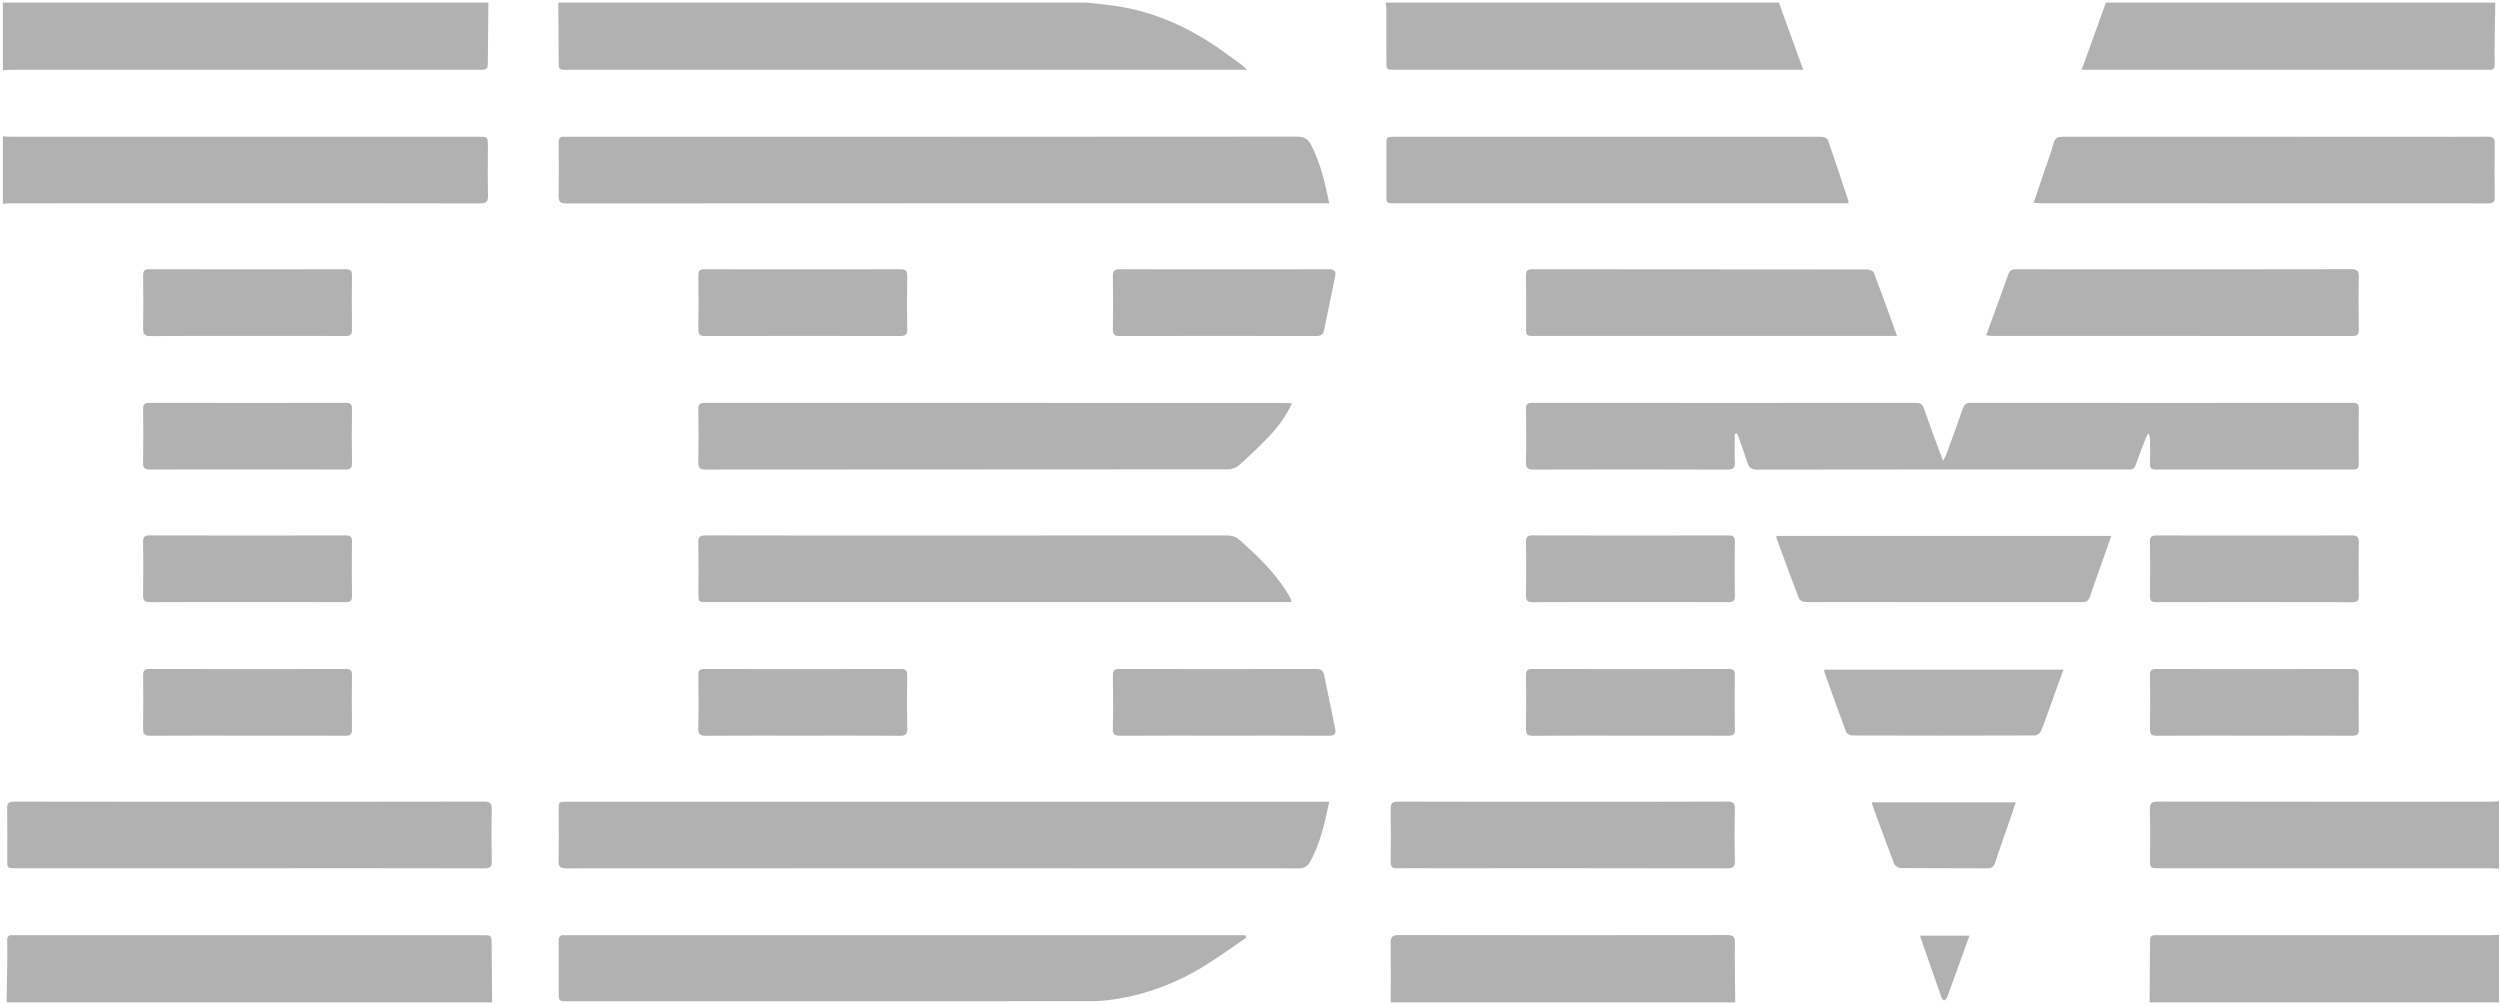
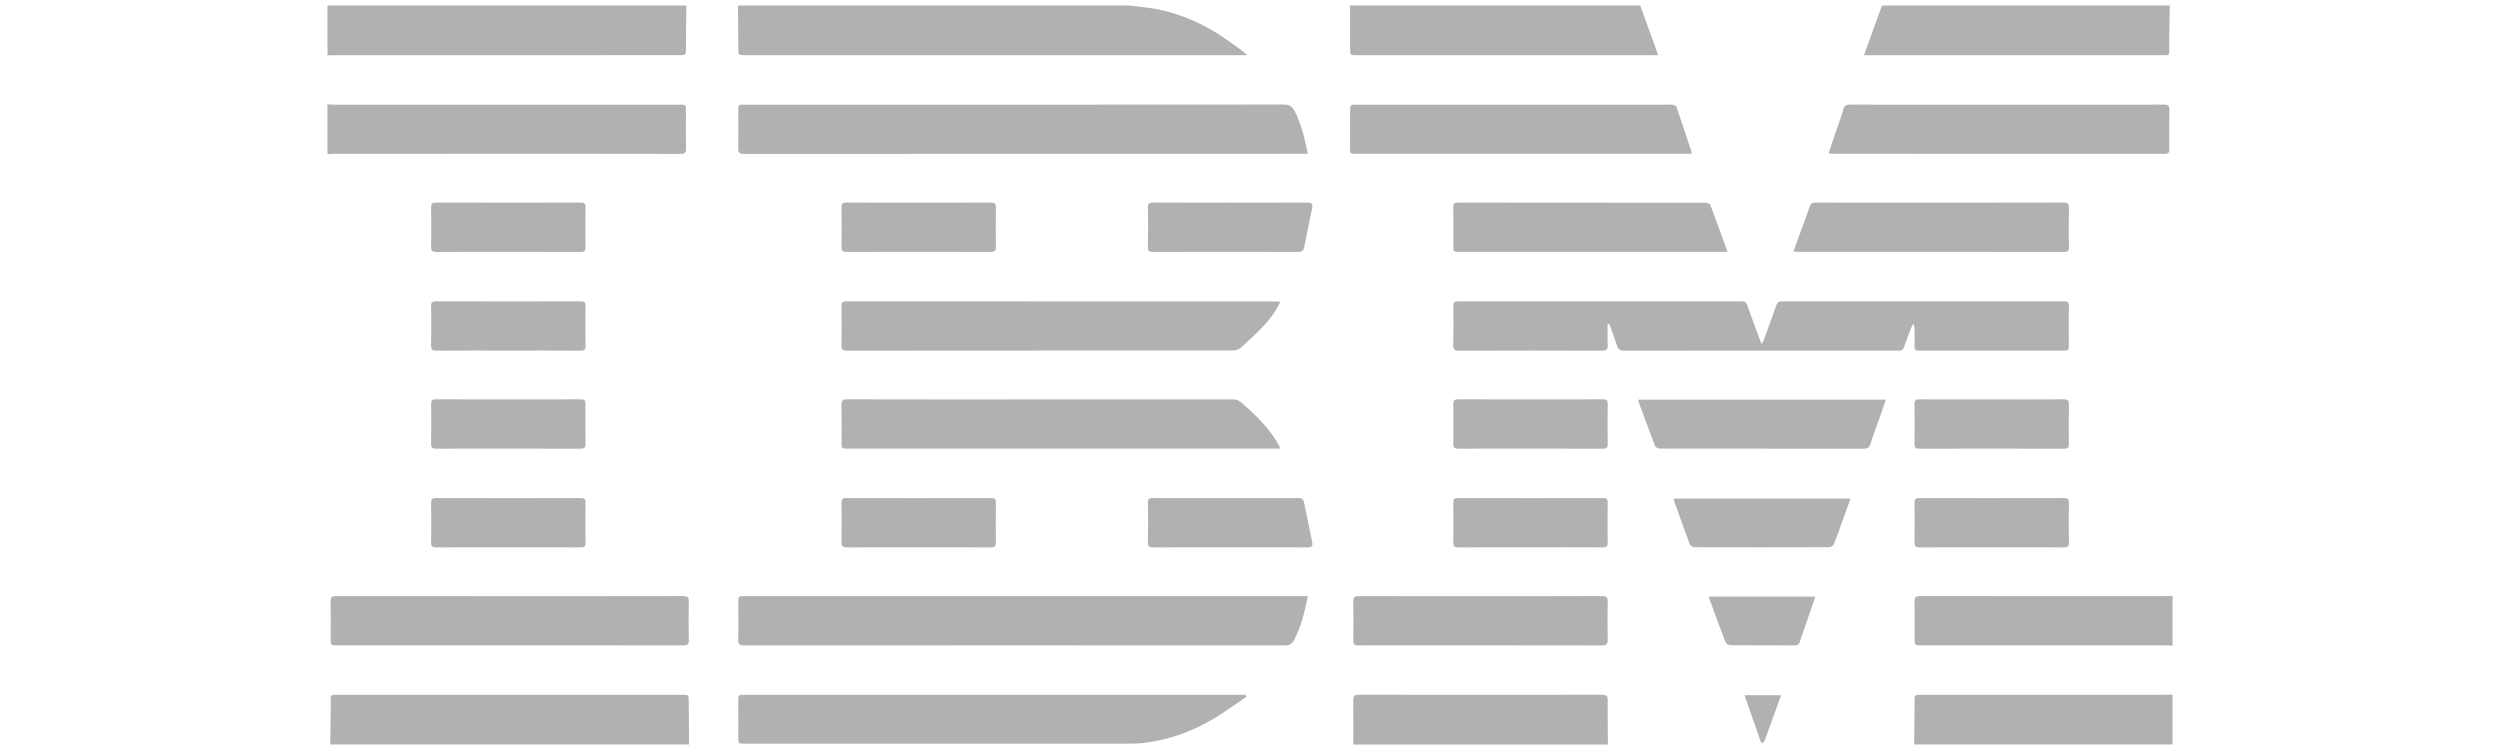
- <svg xmlns="http://www.w3.org/2000/svg" width="112px" height="45px" viewBox="0 0 112 45" version="1.1">
-   <defs />
-   <g id="Page-1" stroke="none" stroke-width="1" fill="none" fill-rule="evenodd">
-     <g id="Home---Desktop-Copy-2" transform="translate(-556, -1907)" fill="#B1B1B1">
-       <g id="Group-+-Currently-in-use-at" transform="translate(131, 1814)">
+ <svg xmlns="http://www.w3.org/2000/svg" width="300" height="90" viewBox="0 0 300 90" version="1.1" id="svg4697">
+   <defs id="defs4649" />
+   <g id="Page-1" stroke="none" stroke-width="1" fill="none" fill-rule="evenodd" transform="matrix(1.979887,0,0,1.979887,39.04111,0.4286792)">
+     <g id="Home---Desktop-Copy-2" transform="translate(-556,-1907)" fill="#b1b1b1">
+       <g id="Group-+-Currently-in-use-at" transform="translate(131,1814)">
        <g id="Group">
-           <g transform="translate(25, 0)" id="Row-3-+-Row-1-+-Row-2">
-             <g transform="translate(0, 81)">
-               <g id="Row-1" transform="translate(15, 0)">
-                 <g id="Imported-Layers" transform="translate(385, 12)">
-                   <path d="M48.718,0.117 C49.068,0.157 49.417,0.197 49.766,0.239 C51.308,0.427 52.719,0.985 54.033,1.791 C54.563,2.117 55.059,2.5 55.567,2.861 C55.654,2.922 55.729,3.002 55.87,3.127 L55.491,3.127 L25.442,3.127 C25.031,3.127 25.033,3.127 25.03,2.718 C25.025,1.851 25.017,0.984 25.011,0.117 L48.718,0.117" id="Fill-1" />
-                   <path d="M21.88,0.117 C21.872,0.974 21.863,1.831 21.857,2.688 C21.854,3.127 21.856,3.127 21.42,3.127 C14.472,3.127 7.524,3.127 0.576,3.128 C0.427,3.128 0.278,3.136 0.129,3.14 L0.129,0.117 L21.88,0.117" id="Fill-2" />
-                   <path d="M0.129,6.107 C0.268,6.114 0.407,6.126 0.547,6.126 C7.515,6.127 14.483,6.127 21.452,6.127 C21.856,6.127 21.856,6.127 21.857,6.54 C21.857,7.277 21.844,8.015 21.863,8.751 C21.87,9.033 21.794,9.114 21.507,9.113 C17.845,9.104 14.184,9.107 10.523,9.107 C7.178,9.107 3.834,9.107 0.489,9.108 C0.369,9.108 0.249,9.123 0.129,9.131 L0.129,6.107" id="Fill-3" />
-                   <path d="M0.297,44.907 C0.306,44.331 0.317,43.754 0.324,43.177 C0.328,42.832 0.33,42.486 0.323,42.141 C0.319,41.962 0.387,41.879 0.569,41.896 C0.624,41.901 0.681,41.897 0.736,41.897 C7.696,41.897 14.655,41.897 21.615,41.897 C22.025,41.897 22.022,41.897 22.025,42.307 C22.031,43.174 22.04,44.041 22.047,44.907 L0.297,44.907" id="Fill-4" />
-                   <path d="M79.695,0.117 C80.052,1.103 80.409,2.089 80.784,3.127 L80.439,3.127 C74.457,3.127 68.476,3.127 62.494,3.127 C62.11,3.127 62.11,3.127 62.11,2.743 C62.109,1.969 62.111,1.195 62.108,0.42 C62.108,0.319 62.091,0.218 62.082,0.117 L79.695,0.117" id="Fill-5" />
-                   <path d="M111.789,0.117 C111.78,0.694 111.769,1.271 111.762,1.847 C111.758,2.193 111.756,2.538 111.763,2.883 C111.767,3.062 111.699,3.145 111.517,3.128 C111.462,3.123 111.406,3.127 111.35,3.127 L93.629,3.127 L93.259,3.127 C93.63,2.098 93.987,1.107 94.344,0.117 L111.789,0.117" id="Fill-6" />
-                   <path d="M111.957,38.917 C111.818,38.91 111.679,38.898 111.54,38.898 C106.602,38.897 101.664,38.897 96.727,38.897 C96.322,38.897 96.322,38.897 96.322,38.483 C96.322,37.746 96.335,37.009 96.316,36.273 C96.308,35.992 96.384,35.91 96.672,35.91 C101.637,35.919 106.603,35.917 111.569,35.916 C111.698,35.916 111.828,35.901 111.957,35.893 L111.957,38.917" id="Fill-7" />
-                   <path d="M96.301,44.907 C96.308,44.032 96.316,43.156 96.322,42.28 C96.324,41.898 96.323,41.897 96.703,41.897 C101.648,41.897 106.593,41.897 111.539,41.896 C111.678,41.896 111.818,41.888 111.957,41.884 L111.957,44.907 L96.301,44.907" id="Fill-8" />
-                   <path d="M62.305,44.907 C62.306,44.022 62.314,43.136 62.302,42.25 C62.298,41.993 62.361,41.891 62.642,41.891 C67.559,41.899 72.475,41.899 77.392,41.892 C77.648,41.892 77.726,41.965 77.724,42.224 C77.715,43.118 77.731,44.013 77.738,44.907 L62.305,44.907" id="Fill-9" />
-                   <path d="M77.718,19.433 C77.718,19.848 77.701,20.263 77.724,20.677 C77.74,20.96 77.654,21.04 77.367,21.039 C74.487,21.028 71.608,21.028 68.728,21.038 C68.454,21.039 68.354,20.981 68.362,20.686 C68.382,19.902 68.376,19.118 68.364,18.334 C68.361,18.11 68.434,18.047 68.652,18.047 C74.383,18.052 80.114,18.052 85.845,18.048 C86.035,18.047 86.126,18.111 86.188,18.291 C86.411,18.933 86.65,19.57 86.883,20.208 C86.927,20.329 86.976,20.448 87.051,20.641 C87.122,20.501 87.172,20.423 87.203,20.337 C87.452,19.655 87.702,18.974 87.941,18.288 C88.003,18.11 88.096,18.047 88.286,18.047 C93.989,18.052 99.692,18.052 105.396,18.048 C105.595,18.048 105.677,18.099 105.675,18.315 C105.664,19.136 105.666,19.957 105.674,20.779 C105.676,20.976 105.607,21.035 105.414,21.035 C102.469,21.031 99.524,21.031 96.58,21.035 C96.388,21.035 96.313,20.978 96.319,20.78 C96.331,20.416 96.323,20.052 96.321,19.688 C96.321,19.601 96.31,19.514 96.236,19.412 C96.195,19.497 96.148,19.58 96.115,19.668 C95.967,20.051 95.817,20.432 95.683,20.82 C95.628,20.978 95.545,21.053 95.378,21.033 C95.332,21.027 95.285,21.032 95.239,21.032 C89.74,21.032 84.242,21.03 78.744,21.039 C78.469,21.04 78.35,20.951 78.273,20.699 C78.14,20.267 77.976,19.844 77.825,19.417 C77.79,19.423 77.754,19.428 77.718,19.433" id="Fill-10" />
-                   <path d="M59.55,35.917 C59.348,36.876 59.151,37.772 58.703,38.592 C58.585,38.808 58.436,38.904 58.171,38.903 C47.242,38.896 36.313,38.896 25.384,38.903 C25.102,38.903 25.016,38.83 25.024,38.544 C25.044,37.789 25.03,37.033 25.031,36.277 C25.031,35.917 25.031,35.917 25.404,35.917 L46.815,35.917 L59.169,35.917 L59.55,35.917" id="Fill-11" />
-                   <path d="M59.55,9.107 L59.199,9.107 C47.926,9.107 36.653,9.106 25.38,9.113 C25.091,9.113 25.018,9.03 25.024,8.75 C25.042,7.967 25.036,7.183 25.027,6.399 C25.024,6.193 25.089,6.101 25.298,6.127 C25.353,6.134 25.41,6.128 25.466,6.128 C36.338,6.128 47.211,6.13 58.084,6.12 C58.411,6.12 58.6,6.22 58.744,6.503 C59.155,7.307 59.356,8.172 59.55,9.107" id="Fill-12" />
-                   <path d="M55.834,42.008 C55.173,42.454 54.53,42.931 53.847,43.341 C52.525,44.135 51.092,44.641 49.555,44.818 C49.177,44.861 48.792,44.855 48.41,44.855 C40.753,44.857 33.095,44.857 25.438,44.857 C25.031,44.857 25.031,44.856 25.031,44.436 C25.03,43.68 25.036,42.924 25.027,42.169 C25.024,41.962 25.092,41.874 25.3,41.896 C25.373,41.904 25.449,41.897 25.523,41.897 L55.426,41.897 L55.783,41.897 C55.8,41.934 55.817,41.971 55.834,42.008" id="Fill-13" />
-                   <path d="M57.878,18.071 C57.604,18.679 57.229,19.156 56.813,19.594 C56.396,20.032 55.951,20.446 55.499,20.847 C55.38,20.952 55.187,21.025 55.028,21.025 C47.221,21.033 39.413,21.031 31.605,21.037 C31.365,21.037 31.279,20.977 31.284,20.725 C31.299,19.932 31.297,19.139 31.285,18.346 C31.281,18.109 31.364,18.047 31.591,18.047 C40.256,18.052 48.921,18.051 57.585,18.052 C57.666,18.052 57.747,18.062 57.878,18.071" id="Fill-14" />
-                   <path d="M57.861,26.973 L57.52,26.973 C48.902,26.973 40.283,26.973 31.665,26.973 C31.29,26.973 31.29,26.972 31.29,26.585 C31.289,25.829 31.299,25.073 31.284,24.318 C31.279,24.061 31.355,23.986 31.615,23.986 C34.913,23.995 38.211,23.992 41.51,23.992 C46,23.992 50.491,23.993 54.982,23.988 C55.202,23.988 55.371,24.047 55.535,24.192 C56.306,24.872 57.045,25.581 57.608,26.451 C57.684,26.568 57.749,26.692 57.816,26.815 C57.832,26.846 57.836,26.883 57.861,26.973" id="Fill-15" />
-                   <path d="M11.202,35.917 C14.695,35.917 18.188,35.919 21.681,35.911 C21.943,35.911 22.038,35.972 22.031,36.25 C22.013,37.024 22.014,37.799 22.031,38.572 C22.036,38.834 21.955,38.903 21.699,38.902 C18.346,38.894 14.993,38.897 11.64,38.897 L0.714,38.897 C0.326,38.897 0.325,38.897 0.325,38.521 C0.325,37.756 0.334,36.991 0.32,36.227 C0.315,35.978 0.397,35.911 0.64,35.912 C4.161,35.919 7.682,35.917 11.202,35.917" id="Fill-16" />
-                   <path d="M82.803,9.107 L82.516,9.107 C75.838,9.107 69.159,9.107 62.481,9.107 C62.111,9.107 62.11,9.107 62.11,8.741 C62.109,8.004 62.11,7.268 62.11,6.531 C62.11,6.129 62.11,6.128 62.5,6.128 L81.055,6.128 C81.26,6.128 81.466,6.115 81.669,6.136 C81.751,6.145 81.873,6.214 81.897,6.283 C82.21,7.188 82.508,8.099 82.81,9.008 C82.815,9.024 82.808,9.044 82.803,9.107" id="Fill-17" />
-                   <path d="M91.109,9.085 C91.286,8.56 91.448,8.078 91.611,7.595 C91.745,7.198 91.898,6.806 92.006,6.402 C92.074,6.151 92.219,6.125 92.436,6.125 C97.328,6.129 102.22,6.128 107.113,6.128 C108.557,6.128 110.001,6.133 111.446,6.123 C111.689,6.122 111.771,6.189 111.766,6.439 C111.753,7.232 111.756,8.025 111.765,8.818 C111.767,9.03 111.71,9.112 111.481,9.111 C104.781,9.106 98.081,9.107 91.381,9.106 C91.308,9.106 91.236,9.095 91.109,9.085" id="Fill-18" />
-                   <path d="M88.981,15.025 C89.161,14.531 89.325,14.079 89.489,13.626 C89.648,13.189 89.815,12.754 89.962,12.312 C90.026,12.12 90.131,12.061 90.33,12.062 C91.84,12.07 93.349,12.066 94.859,12.066 C98.344,12.066 101.829,12.07 105.314,12.06 C105.592,12.06 105.685,12.125 105.677,12.416 C105.657,13.199 105.663,13.983 105.675,14.767 C105.679,14.992 105.602,15.054 105.386,15.053 C100.009,15.049 94.633,15.05 89.256,15.049 C89.183,15.049 89.111,15.037 88.981,15.025" id="Fill-19" />
-                   <path d="M84.988,15.05 C84.831,15.05 84.731,15.05 84.63,15.05 C79.338,15.05 74.046,15.05 68.754,15.05 C68.369,15.05 68.369,15.049 68.369,14.672 C68.369,13.897 68.376,13.123 68.364,12.349 C68.361,12.125 68.433,12.062 68.653,12.062 C73.656,12.068 78.659,12.066 83.663,12.072 C83.761,12.073 83.92,12.139 83.948,12.214 C84.298,13.134 84.63,14.062 84.988,15.05" id="Fill-20" />
-                   <path d="M70.044,35.917 C72.485,35.917 74.926,35.922 77.368,35.91 C77.656,35.909 77.731,35.992 77.724,36.273 C77.706,37.028 77.706,37.785 77.724,38.54 C77.731,38.82 77.657,38.904 77.368,38.903 C72.914,38.894 68.46,38.897 64.006,38.897 C63.53,38.897 63.055,38.889 62.58,38.9 C62.372,38.906 62.302,38.828 62.304,38.624 C62.311,37.831 62.314,37.038 62.302,36.245 C62.298,35.991 62.374,35.91 62.636,35.911 C65.105,35.921 67.574,35.917 70.044,35.917" id="Fill-21" />
-                   <path d="M79.581,24.009 L94.586,24.009 C94.42,24.481 94.263,24.926 94.107,25.371 C93.949,25.818 93.779,26.262 93.638,26.715 C93.567,26.944 93.431,26.977 93.222,26.977 C89.412,26.972 85.602,26.973 81.792,26.973 C81.475,26.973 81.158,26.984 80.842,26.965 C80.754,26.96 80.621,26.885 80.592,26.81 C80.248,25.916 79.919,25.015 79.588,24.116 C79.579,24.092 79.584,24.063 79.581,24.009" id="Fill-22" />
-                   <path d="M54.831,32.957 C53.285,32.957 51.739,32.953 50.193,32.962 C49.946,32.964 49.848,32.912 49.854,32.64 C49.873,31.848 49.868,31.054 49.857,30.262 C49.853,30.044 49.917,29.97 50.141,29.97 C53.083,29.976 56.026,29.976 58.969,29.97 C59.175,29.97 59.281,30.039 59.321,30.236 C59.485,31.045 59.654,31.853 59.817,32.663 C59.865,32.898 59.754,32.963 59.524,32.962 C57.96,32.953 56.395,32.957 54.831,32.957" id="Fill-23" />
-                   <path d="M54.836,12.066 C56.401,12.066 57.965,12.071 59.53,12.062 C59.767,12.06 59.863,12.138 59.817,12.366 C59.653,13.176 59.483,13.984 59.319,14.793 C59.279,14.994 59.165,15.054 58.964,15.054 C56.03,15.048 53.097,15.048 50.163,15.054 C49.939,15.054 49.852,14.997 49.856,14.756 C49.869,13.964 49.87,13.171 49.856,12.379 C49.851,12.134 49.923,12.06 50.17,12.061 C51.725,12.072 53.281,12.066 54.836,12.066" id="Fill-24" />
-                   <path d="M92.442,30.001 C92.242,30.552 92.057,31.065 91.871,31.578 C91.728,31.972 91.597,32.37 91.434,32.756 C91.396,32.846 91.254,32.949 91.159,32.949 C88.43,32.959 85.7,32.959 82.971,32.95 C82.879,32.95 82.734,32.864 82.703,32.784 C82.369,31.895 82.052,31.001 81.732,30.107 C81.723,30.082 81.728,30.053 81.726,30.001 L92.442,30.001" id="Fill-25" />
-                   <path d="M101,32.957 C99.546,32.957 98.093,32.952 96.639,32.962 C96.402,32.964 96.312,32.908 96.317,32.653 C96.332,31.851 96.328,31.048 96.318,30.246 C96.316,30.039 96.383,29.971 96.591,29.971 C99.525,29.976 102.46,29.977 105.395,29.97 C105.626,29.97 105.677,30.055 105.674,30.267 C105.664,31.069 105.663,31.871 105.675,32.674 C105.678,32.895 105.61,32.963 105.388,32.962 C103.925,32.953 102.463,32.957 101,32.957" id="Fill-26" />
-                   <path d="M73.041,32.957 C71.587,32.957 70.134,32.952 68.68,32.963 C68.436,32.964 68.359,32.895 68.363,32.647 C68.378,31.854 68.374,31.061 68.365,30.268 C68.362,30.058 68.41,29.969 68.643,29.97 C71.578,29.977 74.513,29.976 77.448,29.971 C77.654,29.971 77.724,30.036 77.722,30.244 C77.712,31.056 77.71,31.868 77.723,32.679 C77.726,32.908 77.644,32.963 77.43,32.961 C75.967,32.954 74.504,32.957 73.041,32.957" id="Fill-27" />
-                   <path d="M35.94,32.957 C34.506,32.957 33.071,32.952 31.637,32.963 C31.378,32.965 31.277,32.907 31.283,32.626 C31.301,31.833 31.295,31.04 31.286,30.248 C31.284,30.043 31.348,29.971 31.557,29.971 C34.491,29.976 37.425,29.977 40.359,29.97 C40.586,29.97 40.645,30.054 40.642,30.266 C40.633,31.058 40.631,31.851 40.644,32.644 C40.648,32.888 40.575,32.964 40.327,32.963 C38.865,32.952 37.402,32.957 35.94,32.957" id="Fill-28" />
-                   <path d="M11.089,32.957 C9.635,32.957 8.182,32.952 6.728,32.962 C6.485,32.964 6.406,32.897 6.41,32.648 C6.425,31.855 6.421,31.062 6.412,30.269 C6.41,30.061 6.455,29.969 6.689,29.97 C9.623,29.977 12.558,29.976 15.493,29.971 C15.698,29.971 15.77,30.034 15.768,30.244 C15.758,31.055 15.757,31.867 15.769,32.678 C15.772,32.906 15.693,32.963 15.477,32.961 C14.014,32.954 12.551,32.957 11.089,32.957" id="Fill-29" />
-                   <path d="M100.998,23.992 C102.451,23.992 103.904,23.997 105.357,23.987 C105.6,23.985 105.68,24.051 105.676,24.301 C105.661,25.094 105.665,25.887 105.674,26.68 C105.677,26.889 105.631,26.978 105.397,26.978 C102.463,26.971 99.528,26.971 96.593,26.976 C96.389,26.977 96.316,26.916 96.318,26.705 C96.328,25.894 96.33,25.082 96.317,24.271 C96.314,24.042 96.394,23.987 96.61,23.988 C98.072,23.996 99.535,23.992 100.998,23.992" id="Fill-30" />
-                   <path d="M73.042,26.973 C71.588,26.973 70.135,26.968 68.681,26.978 C68.438,26.98 68.359,26.913 68.363,26.663 C68.378,25.87 68.374,25.077 68.365,24.284 C68.362,24.075 68.408,23.987 68.642,23.987 C71.577,23.995 74.512,23.994 77.447,23.988 C77.652,23.988 77.724,24.049 77.722,24.259 C77.712,25.071 77.71,25.882 77.723,26.694 C77.726,26.923 77.643,26.978 77.43,26.977 C75.967,26.97 74.504,26.973 73.042,26.973" id="Fill-31" />
-                   <path d="M11.06,26.973 C9.616,26.973 8.172,26.968 6.728,26.978 C6.485,26.98 6.406,26.912 6.41,26.663 C6.425,25.87 6.421,25.077 6.412,24.284 C6.409,24.075 6.456,23.987 6.69,23.987 C9.624,23.995 12.559,23.994 15.493,23.988 C15.699,23.988 15.77,24.05 15.768,24.259 C15.758,25.071 15.756,25.883 15.769,26.694 C15.772,26.923 15.689,26.978 15.476,26.977 C14.004,26.97 12.532,26.973 11.06,26.973" id="Fill-32" />
-                   <path d="M11.087,21.032 C9.634,21.032 8.18,21.027 6.727,21.037 C6.482,21.039 6.406,20.969 6.41,20.722 C6.425,19.929 6.422,19.136 6.412,18.343 C6.409,18.132 6.459,18.046 6.69,18.047 C9.625,18.053 12.56,18.053 15.494,18.048 C15.701,18.047 15.77,18.112 15.768,18.32 C15.758,19.132 15.756,19.944 15.769,20.755 C15.772,20.985 15.688,21.037 15.475,21.036 C14.012,21.028 12.55,21.032 11.087,21.032" id="Fill-33" />
-                   <path d="M35.962,12.066 C37.415,12.066 38.868,12.071 40.321,12.062 C40.561,12.06 40.648,12.122 40.644,12.374 C40.63,13.166 40.632,13.959 40.643,14.752 C40.646,14.986 40.567,15.054 40.337,15.054 C37.422,15.048 34.507,15.048 31.591,15.054 C31.365,15.054 31.281,14.991 31.285,14.755 C31.297,13.953 31.296,13.15 31.285,12.348 C31.282,12.127 31.354,12.061 31.575,12.062 C33.037,12.071 34.499,12.066 35.962,12.066" id="Fill-34" />
-                   <path d="M11.116,15.05 C9.663,15.05 8.209,15.044 6.756,15.056 C6.488,15.058 6.404,14.983 6.41,14.71 C6.427,13.927 6.421,13.143 6.412,12.359 C6.41,12.151 6.453,12.061 6.689,12.062 C9.624,12.069 12.559,12.068 15.494,12.063 C15.7,12.062 15.77,12.124 15.768,12.334 C15.758,13.146 15.756,13.957 15.769,14.769 C15.772,14.997 15.691,15.054 15.477,15.053 C14.023,15.046 12.57,15.05 11.116,15.05" id="Fill-35" />
-                   <path d="M90.309,35.943 C90.228,36.182 90.159,36.391 90.087,36.598 C89.85,37.283 89.606,37.966 89.378,38.655 C89.318,38.833 89.231,38.902 89.038,38.901 C87.745,38.893 86.451,38.901 85.158,38.889 C85.058,38.888 84.901,38.801 84.868,38.715 C84.531,37.849 84.215,36.974 83.894,36.101 C83.879,36.06 83.874,36.016 83.858,35.943 L90.309,35.943" id="Fill-36" />
-                   <path d="M86.042,41.918 L88.232,41.918 C88.039,42.455 87.858,42.959 87.675,43.462 C87.527,43.873 87.379,44.284 87.225,44.692 C87.205,44.744 87.152,44.794 87.101,44.819 C87.084,44.828 87.007,44.763 86.991,44.72 C86.666,43.801 86.346,42.881 86.026,41.961 C86.024,41.954 86.032,41.944 86.042,41.918" id="Fill-37" />
+           <g transform="translate(25)" id="Row-3-+-Row-1-+-Row-2">
+             <g transform="translate(0,81)" id="g4690">
+               <g id="Row-1" transform="translate(15)">
+                 <g id="Imported-Layers" transform="translate(385,12)">
+                   <path d="m 48.718,0.117 c 0.349,0.041 0.699,0.08 1.048,0.123 1.541,0.188 2.952,0.745 4.267,1.552 0.531,0.326 1.026,0.709 1.535,1.07 0.087,0.062 0.162,0.141 0.303,0.267 H 55.491 25.442 c -0.411,0 -0.409,-5.607e-4 -0.412,-0.41 -0.005,-0.867 -0.013,-1.734 -0.019,-2.601 h 23.707" id="Fill-1" />
+                   <path d="m 21.88,0.117 c -0.008,0.857 -0.017,1.714 -0.023,2.571 -0.003,0.439 -5.6e-4,0.439 -0.437,0.439 -6.948,0 -13.896,-1.402e-4 -20.844,5.608e-4 -0.149,0 -0.298,0.008 -0.446,0.012 V 0.117 h 21.751" id="Fill-2" />
+                   <path d="m 0.129,6.107 c 0.139,0.007 0.278,0.019 0.417,0.019 6.968,9.813e-4 13.937,8.411e-4 20.905,8.411e-4 0.404,0 0.404,2.804e-4 0.405,0.413 0,0.737 -0.013,1.474 0.006,2.211 0.007,0.281 -0.069,0.363 -0.356,0.362 -3.661,-0.01 -7.322,-0.006 -10.984,-0.006 -3.344,0 -6.689,-2.804e-4 -10.033,9.813e-4 -0.12,0 -0.24,0.015 -0.36,0.023 V 6.107" id="Fill-3" />
+                   <path d="m 0.297,44.907 c 0.009,-0.577 0.021,-1.154 0.027,-1.731 0.004,-0.345 0.006,-0.69 -0.001,-1.035 -0.004,-0.18 0.064,-0.262 0.246,-0.245 0.055,0.005 0.112,4.2e-4 0.168,4.2e-4 6.96,0 13.919,0 20.878,1.4e-4 0.41,0 0.408,4.21e-4 0.41,0.41 0.006,0.867 0.015,1.734 0.022,2.6 H 0.297" id="Fill-4" />
+                   <path d="m 79.695,0.117 c 0.357,0.986 0.714,1.973 1.09,3.011 h -0.345 c -5.982,0 -11.964,0 -17.946,-1.402e-4 -0.383,0 -0.384,-7.009e-4 -0.384,-0.384 -2.8e-4,-0.774 9.8e-4,-1.549 -0.001,-2.323 -2.4e-4,-0.101 -0.017,-0.202 -0.027,-0.304 h 17.613" id="Fill-5" />
+                   <path d="m 111.789,0.117 c -0.009,0.577 -0.021,1.154 -0.027,1.731 -0.004,0.345 -0.006,0.691 10e-4,1.036 0.004,0.179 -0.065,0.262 -0.246,0.245 -0.055,-0.005 -0.112,-4.206e-4 -0.168,-4.206e-4 H 93.629 93.259 c 0.371,-1.03 0.728,-2.02 1.085,-3.011 h 17.445" id="Fill-6" />
+                   <path d="m 111.957,38.917 c -0.139,-0.007 -0.278,-0.019 -0.417,-0.019 -4.938,-9.82e-4 -9.875,-8.41e-4 -14.813,-8.41e-4 -0.405,0 -0.405,-2.81e-4 -0.405,-0.414 -1.4e-4,-0.737 0.013,-1.474 -0.006,-2.211 -0.007,-0.281 0.068,-0.363 0.356,-0.363 4.966,0.009 9.931,0.007 14.897,0.005 0.13,0 0.259,-0.015 0.389,-0.022 v 3.023" id="Fill-7" />
+                   <path d="m 96.301,44.907 c 0.007,-0.876 0.015,-1.752 0.021,-2.628 0.003,-0.382 8.4e-4,-0.383 0.382,-0.383 4.945,-1.4e-4 9.89,0 14.835,-7.01e-4 0.14,0 0.279,-0.008 0.418,-0.012 v 3.023 H 96.301" id="Fill-8" />
+                   <path d="m 62.305,44.907 c 2.8e-4,-0.886 0.008,-1.772 -0.004,-2.657 -0.004,-0.257 0.06,-0.359 0.34,-0.359 4.917,0.008 9.834,0.007 14.75,5.61e-4 0.256,-2.81e-4 0.334,0.073 0.332,0.332 -0.009,0.894 0.007,1.789 0.014,2.684 h -15.432" id="Fill-9" />
+                   <path d="m 77.718,19.433 c 0,0.415 -0.017,0.83 0.006,1.244 0.016,0.283 -0.07,0.363 -0.357,0.362 -2.879,-0.011 -5.759,-0.01 -8.638,-7.01e-4 -0.274,8.41e-4 -0.374,-0.057 -0.367,-0.352 0.021,-0.783 0.015,-1.568 0.003,-2.351 -0.004,-0.224 0.07,-0.287 0.288,-0.287 5.731,0.005 11.462,0.005 17.193,2.8e-4 0.19,-1.4e-4 0.28,0.064 0.343,0.244 0.223,0.642 0.461,1.279 0.695,1.917 0.044,0.121 0.093,0.24 0.167,0.433 0.071,-0.14 0.121,-0.218 0.152,-0.304 0.249,-0.682 0.499,-1.364 0.738,-2.05 0.062,-0.178 0.155,-0.241 0.345,-0.241 5.703,0.005 11.406,0.005 17.109,7.01e-4 0.2,-1.4e-4 0.282,0.051 0.279,0.267 -0.011,0.821 -0.009,1.642 -7e-4,2.463 0.002,0.197 -0.067,0.257 -0.26,0.257 -2.945,-0.004 -5.89,-0.004 -8.834,0 -0.192,2.8e-4 -0.267,-0.057 -0.261,-0.256 0.012,-0.364 0.004,-0.728 0.002,-1.092 -5.6e-4,-0.087 -0.011,-0.174 -0.085,-0.276 -0.041,0.085 -0.088,0.169 -0.122,0.257 -0.147,0.383 -0.298,0.764 -0.431,1.151 -0.055,0.159 -0.138,0.233 -0.305,0.213 -0.046,-0.006 -0.093,-8.41e-4 -0.14,-8.41e-4 -5.498,0 -10.996,-0.002 -16.494,0.007 -0.275,4.21e-4 -0.394,-0.088 -0.471,-0.34 -0.133,-0.432 -0.297,-0.855 -0.448,-1.282 -0.036,0.005 -0.072,0.011 -0.108,0.016" id="Fill-10" />
+                   <path d="m 59.55,35.917 c -0.202,0.96 -0.4,1.856 -0.847,2.675 -0.118,0.216 -0.268,0.312 -0.532,0.311 -10.929,-0.007 -21.858,-0.007 -32.787,-2.8e-4 -0.283,1.4e-4 -0.368,-0.073 -0.36,-0.359 0.02,-0.755 0.006,-1.511 0.007,-2.267 2.8e-4,-0.36 7e-4,-0.36 0.374,-0.36 h 21.411 12.354 0.381" id="Fill-11" />
+                   <path d="m 59.55,9.107 h -0.351 c -11.273,0 -22.546,-0.001 -33.82,0.006 -0.289,1.402e-4 -0.362,-0.084 -0.356,-0.363 0.018,-0.783 0.012,-1.567 0.003,-2.351 -0.002,-0.206 0.062,-0.298 0.271,-0.272 0.055,0.007 0.112,9.813e-4 0.168,9.813e-4 10.873,0 21.745,0.002 32.618,-0.008 0.327,-2.804e-4 0.517,0.1 0.661,0.382 0.41,0.805 0.612,1.669 0.806,2.604" id="Fill-12" />
+                   <path d="m 55.834,42.008 c -0.661,0.446 -1.304,0.923 -1.987,1.333 -1.323,0.794 -2.755,1.3 -4.293,1.477 -0.378,0.044 -0.763,0.037 -1.145,0.037 -7.657,0.002 -15.315,0.002 -22.972,0.001 -0.407,0 -0.408,-9.82e-4 -0.408,-0.421 -1.4e-4,-0.756 0.006,-1.511 -0.004,-2.267 -0.003,-0.207 0.066,-0.295 0.273,-0.273 0.074,0.008 0.149,9.81e-4 0.223,9.81e-4 h 29.903 0.357 c 0.017,0.037 0.034,0.074 0.051,0.111" id="Fill-13" />
+                   <path d="m 57.878,18.071 c -0.274,0.609 -0.649,1.085 -1.066,1.523 -0.417,0.438 -0.861,0.852 -1.314,1.254 -0.118,0.105 -0.312,0.177 -0.471,0.177 -7.808,0.008 -15.615,0.006 -23.423,0.012 -0.241,1.4e-4 -0.326,-0.06 -0.321,-0.312 0.015,-0.793 0.013,-1.586 8.4e-4,-2.379 -0.004,-0.236 0.079,-0.299 0.306,-0.299 8.665,0.005 17.329,0.004 25.994,0.005 0.081,0 0.162,0.01 0.293,0.019" id="Fill-14" />
+                   <path d="M 57.861,26.973 H 57.52 c -8.618,0 -17.236,0 -25.854,-1.4e-4 -0.375,0 -0.376,-7.01e-4 -0.376,-0.388 -2.8e-4,-0.756 0.009,-1.512 -0.005,-2.267 -0.005,-0.257 0.071,-0.332 0.331,-0.331 3.298,0.009 6.596,0.006 9.895,0.006 4.491,0 8.981,0.001 13.472,-0.004 0.22,-2.8e-4 0.389,0.059 0.553,0.204 0.771,0.68 1.51,1.389 2.073,2.259 0.076,0.117 0.141,0.241 0.207,0.364 0.017,0.031 0.02,0.068 0.045,0.158" id="Fill-15" />
+                   <path d="m 11.202,35.917 c 3.493,0 6.986,0.003 10.479,-0.005 0.262,-5.61e-4 0.357,0.06 0.35,0.339 -0.018,0.774 -0.017,1.548 -4.2e-4,2.322 0.006,0.261 -0.076,0.33 -0.331,0.33 -3.353,-0.008 -6.706,-0.005 -10.059,-0.005 H 0.714 c -0.389,0 -0.389,-4.21e-4 -0.389,-0.376 -2.8e-4,-0.765 0.009,-1.53 -0.005,-2.294 -0.005,-0.249 0.078,-0.315 0.32,-0.315 3.521,0.007 7.042,0.005 10.562,0.005" id="Fill-16" />
+                   <path d="m 82.803,9.107 h -0.287 c -6.678,0 -13.357,0 -20.035,-1.402e-4 -0.37,0 -0.371,-2.803e-4 -0.371,-0.366 -4.2e-4,-0.737 -1.4e-4,-1.474 0,-2.21 0,-0.402 2.8e-4,-0.402 0.391,-0.402 h 18.554 c 0.205,0 0.411,-0.014 0.614,0.007 0.083,0.009 0.204,0.078 0.228,0.147 0.313,0.905 0.611,1.816 0.913,2.725 0.005,0.016 -0.002,0.036 -0.007,0.099" id="Fill-17" />
+                   <path d="m 91.109,9.085 c 0.177,-0.525 0.34,-1.008 0.502,-1.49 0.134,-0.397 0.287,-0.789 0.396,-1.193 0.068,-0.252 0.212,-0.277 0.43,-0.277 4.892,0.004 9.784,0.003 14.677,0.003 1.444,0 2.889,0.005 4.333,-0.005 0.243,-0.002 0.325,0.066 0.321,0.315 -0.014,0.793 -0.01,1.586 -0.002,2.379 0.002,0.212 -0.055,0.294 -0.284,0.294 -6.7,-0.006 -13.4,-0.004 -20.1,-0.005 -0.073,0 -0.145,-0.011 -0.272,-0.021" id="Fill-18" />
+                   <path d="m 88.981,15.025 c 0.18,-0.495 0.344,-0.947 0.509,-1.399 0.159,-0.438 0.326,-0.872 0.473,-1.314 0.064,-0.193 0.168,-0.251 0.368,-0.25 1.509,0.008 3.019,0.004 4.529,0.004 3.485,0 6.97,0.003 10.455,-0.006 0.278,-7.01e-4 0.371,0.064 0.364,0.355 -0.02,0.783 -0.015,1.567 -0.002,2.351 0.004,0.226 -0.073,0.287 -0.289,0.286 -5.377,-0.004 -10.753,-0.004 -16.13,-0.004 -0.073,0 -0.145,-0.012 -0.275,-0.024" id="Fill-19" />
+                   <path d="m 84.988,15.05 c -0.157,0 -0.257,1.41e-4 -0.358,1.41e-4 -5.292,0 -10.584,0 -15.877,-1.41e-4 -0.385,0 -0.385,-5.6e-4 -0.385,-0.378 -1.4e-4,-0.774 0.007,-1.549 -0.005,-2.323 -0.003,-0.224 0.069,-0.286 0.289,-0.286 5.003,0.005 10.007,0.003 15.01,0.01 0.098,1.4e-4 0.257,0.067 0.285,0.141 0.35,0.921 0.682,1.849 1.04,2.836" id="Fill-20" />
+                   <path d="m 70.044,35.917 c 2.441,0 4.883,0.005 7.324,-0.007 0.288,-0.001 0.364,0.082 0.357,0.363 -0.019,0.755 -0.019,1.512 0,2.267 0.007,0.28 -0.068,0.364 -0.356,0.364 -4.454,-0.009 -8.908,-0.006 -13.362,-0.006 -0.475,0 -0.951,-0.008 -1.426,0.004 -0.208,0.005 -0.278,-0.072 -0.276,-0.276 0.007,-0.793 0.011,-1.586 -0.002,-2.379 -0.004,-0.254 0.073,-0.335 0.334,-0.334 2.469,0.009 4.939,0.006 7.408,0.006" id="Fill-21" />
+                   <path d="m 79.581,24.009 h 15.005 c -0.166,0.473 -0.323,0.918 -0.479,1.362 -0.158,0.447 -0.328,0.891 -0.468,1.344 -0.071,0.229 -0.207,0.262 -0.416,0.262 -3.81,-0.005 -7.62,-0.004 -11.43,-0.004 -0.317,0 -0.634,0.011 -0.95,-0.008 -0.089,-0.005 -0.222,-0.08 -0.251,-0.155 -0.344,-0.895 -0.672,-1.795 -1.004,-2.695 -0.009,-0.024 -0.004,-0.053 -0.007,-0.107" id="Fill-22" />
+                   <path d="m 54.831,32.957 c -1.546,0 -3.092,-0.005 -4.638,0.005 -0.247,0.002 -0.345,-0.051 -0.339,-0.323 0.018,-0.792 0.013,-1.585 0.002,-2.378 -0.003,-0.218 0.06,-0.292 0.284,-0.292 2.943,0.006 5.886,0.006 8.829,-1.41e-4 0.205,-2.8e-4 0.311,0.069 0.351,0.266 0.164,0.809 0.333,1.617 0.497,2.427 0.047,0.236 -0.063,0.3 -0.293,0.299 -1.565,-0.009 -3.129,-0.004 -4.694,-0.004" id="Fill-23" />
+                   <path d="m 54.836,12.066 c 1.565,0 3.129,0.004 4.694,-0.005 0.237,-0.001 0.333,0.076 0.287,0.305 -0.164,0.809 -0.333,1.618 -0.497,2.427 -0.041,0.201 -0.154,0.261 -0.356,0.26 -2.934,-0.006 -5.867,-0.006 -8.801,0 -0.224,5.61e-4 -0.311,-0.056 -0.307,-0.297 0.014,-0.792 0.014,-1.585 -1.4e-4,-2.378 -0.004,-0.245 0.067,-0.319 0.315,-0.318 1.555,0.01 3.111,0.005 4.666,0.005" id="Fill-24" />
+                   <path d="m 92.442,30.001 c -0.199,0.551 -0.385,1.064 -0.571,1.577 -0.143,0.394 -0.274,0.792 -0.437,1.178 -0.038,0.09 -0.181,0.193 -0.275,0.193 -2.729,0.01 -5.459,0.01 -8.188,0.001 -0.092,-2.8e-4 -0.237,-0.086 -0.268,-0.167 -0.334,-0.888 -0.651,-1.783 -0.971,-2.676 -0.009,-0.025 -0.004,-0.055 -0.006,-0.106 h 10.716" id="Fill-25" />
+                   <path d="m 101,32.957 c -1.453,0 -2.907,-0.005 -4.36,0.005 -0.238,0.002 -0.328,-0.054 -0.323,-0.31 0.015,-0.802 0.011,-1.605 0.002,-2.407 -0.002,-0.207 0.065,-0.275 0.272,-0.275 2.935,0.005 5.87,0.006 8.805,-9.81e-4 0.231,-4.21e-4 0.282,0.085 0.279,0.297 -0.01,0.802 -0.011,1.605 5.6e-4,2.407 0.003,0.221 -0.065,0.289 -0.287,0.288 -1.463,-0.009 -2.926,-0.004 -4.388,-0.004" id="Fill-26" />
+                   <path d="m 73.041,32.957 c -1.453,0 -2.907,-0.005 -4.361,0.005 -0.245,0.002 -0.322,-0.068 -0.317,-0.316 0.014,-0.793 0.011,-1.586 0.001,-2.379 -0.003,-0.21 0.045,-0.299 0.278,-0.298 2.935,0.007 5.87,0.006 8.805,0.001 0.206,-4.2e-4 0.276,0.065 0.274,0.273 -0.009,0.812 -0.011,1.624 9.8e-4,2.435 0.003,0.229 -0.079,0.283 -0.293,0.282 -1.463,-0.008 -2.926,-0.004 -4.389,-0.004" id="Fill-27" />
+                   <path d="m 35.94,32.957 c -1.434,0 -2.869,-0.006 -4.303,0.005 -0.259,0.002 -0.36,-0.056 -0.354,-0.337 0.018,-0.792 0.012,-1.585 0.003,-2.378 -0.002,-0.204 0.062,-0.277 0.271,-0.277 2.934,0.005 5.868,0.006 8.802,-7.01e-4 0.227,-4.2e-4 0.286,0.084 0.283,0.296 -0.009,0.793 -0.012,1.586 0.001,2.378 0.004,0.244 -0.069,0.32 -0.317,0.319 -1.462,-0.011 -2.924,-0.005 -4.387,-0.005" id="Fill-28" />
+                   <path d="m 11.089,32.957 c -1.453,0 -2.907,-0.005 -4.36,0.005 C 6.485,32.964 6.406,32.897 6.41,32.648 6.425,31.855 6.421,31.062 6.412,30.269 6.41,30.061 6.455,29.969 6.689,29.97 c 2.935,0.007 5.87,0.006 8.805,0.001 0.205,-4.2e-4 0.277,0.063 0.275,0.272 -0.009,0.812 -0.011,1.623 8.4e-4,2.435 0.003,0.227 -0.076,0.284 -0.292,0.283 -1.463,-0.008 -2.926,-0.004 -4.388,-0.004" id="Fill-29" />
+                   <path d="m 100.998,23.992 c 1.453,0 2.907,0.005 4.36,-0.005 0.243,-0.002 0.323,0.064 0.318,0.314 -0.015,0.793 -0.011,1.586 -0.002,2.379 0.003,0.209 -0.043,0.298 -0.277,0.298 -2.935,-0.007 -5.869,-0.006 -8.804,-0.001 -0.205,4.2e-4 -0.278,-0.061 -0.275,-0.271 0.01,-0.811 0.011,-1.623 -8.4e-4,-2.435 -0.003,-0.228 0.077,-0.284 0.292,-0.283 1.463,0.008 2.925,0.004 4.388,0.004" id="Fill-30" />
+                   <path d="m 73.042,26.973 c -1.453,0 -2.907,-0.005 -4.36,0.005 -0.243,0.002 -0.323,-0.065 -0.318,-0.315 0.015,-0.793 0.011,-1.586 0.002,-2.379 -0.003,-0.209 0.043,-0.298 0.277,-0.297 2.935,0.007 5.87,0.007 8.804,0.001 0.206,-2.8e-4 0.277,0.061 0.275,0.271 -0.009,0.812 -0.011,1.623 9.8e-4,2.435 0.004,0.229 -0.08,0.284 -0.293,0.283 -1.463,-0.007 -2.925,-0.004 -4.388,-0.004" id="Fill-31" />
+                   <path d="m 11.06,26.973 c -1.444,0 -2.888,-0.005 -4.332,0.005 -0.244,0.002 -0.322,-0.066 -0.318,-0.315 0.015,-0.793 0.011,-1.586 0.002,-2.379 -0.003,-0.209 0.044,-0.297 0.278,-0.297 2.935,0.007 5.869,0.007 8.804,0.001 0.206,-2.8e-4 0.277,0.061 0.274,0.271 -0.009,0.812 -0.011,1.623 9.8e-4,2.435 0.004,0.229 -0.08,0.284 -0.293,0.283 -1.472,-0.007 -2.944,-0.004 -4.416,-0.004" id="Fill-32" />
+                   <path d="m 11.087,21.032 c -1.453,0 -2.907,-0.005 -4.36,0.005 -0.245,0.002 -0.321,-0.068 -0.317,-0.316 0.015,-0.793 0.011,-1.586 0.002,-2.379 -0.003,-0.211 0.047,-0.297 0.279,-0.296 2.935,0.007 5.869,0.006 8.804,0.001 0.206,-4.21e-4 0.276,0.064 0.273,0.273 -0.009,0.812 -0.011,1.623 9.8e-4,2.435 0.004,0.23 -0.081,0.282 -0.294,0.281 -1.463,-0.008 -2.925,-0.004 -4.388,-0.004" id="Fill-33" />
+                   <path d="m 35.962,12.066 c 1.453,0 2.906,0.005 4.359,-0.005 0.24,-0.002 0.328,0.06 0.323,0.312 -0.014,0.792 -0.012,1.586 -8.4e-4,2.378 0.003,0.234 -0.076,0.302 -0.306,0.302 -2.915,-0.006 -5.831,-0.006 -8.746,-2.8e-4 -0.227,5.6e-4 -0.31,-0.062 -0.306,-0.299 0.012,-0.802 0.011,-1.604 4.2e-4,-2.406 -0.003,-0.222 0.069,-0.288 0.289,-0.286 1.462,0.009 2.925,0.004 4.387,0.004" id="Fill-34" />
+                   <path d="m 11.116,15.05 c -1.453,0 -2.907,-0.006 -4.36,0.006 -0.268,0.002 -0.352,-0.072 -0.346,-0.345 0.017,-0.783 0.012,-1.567 0.002,-2.351 -0.002,-0.208 0.041,-0.298 0.277,-0.298 2.935,0.007 5.87,0.006 8.805,0.001 0.206,-4.21e-4 0.277,0.062 0.274,0.271 -0.009,0.812 -0.011,1.623 9.8e-4,2.435 0.004,0.228 -0.078,0.285 -0.292,0.284 -1.453,-0.007 -2.907,-0.004 -4.36,-0.004" id="Fill-35" />
+                   <path d="m 90.309,35.943 c -0.081,0.239 -0.15,0.448 -0.222,0.655 -0.237,0.685 -0.481,1.369 -0.71,2.057 -0.059,0.179 -0.147,0.247 -0.339,0.246 -1.294,-0.008 -2.587,-1.4e-4 -3.881,-0.012 -0.1,-8.41e-4 -0.257,-0.089 -0.29,-0.174 -0.336,-0.867 -0.653,-1.741 -0.973,-2.614 -0.015,-0.041 -0.02,-0.086 -0.036,-0.158 h 6.451" id="Fill-36" />
+                   <path d="m 86.042,41.918 h 2.191 c -0.194,0.537 -0.375,1.041 -0.557,1.544 -0.149,0.41 -0.296,0.821 -0.451,1.229 -0.02,0.052 -0.073,0.102 -0.123,0.127 -0.018,0.009 -0.095,-0.056 -0.11,-0.099 -0.325,-0.919 -0.645,-1.839 -0.965,-2.759 -0.002,-0.007 0.006,-0.017 0.015,-0.042" id="Fill-37" />
                </g>
              </g>
            </g>
          </g>
        </g>
      </g>
    </g>
  </g>
</svg>
